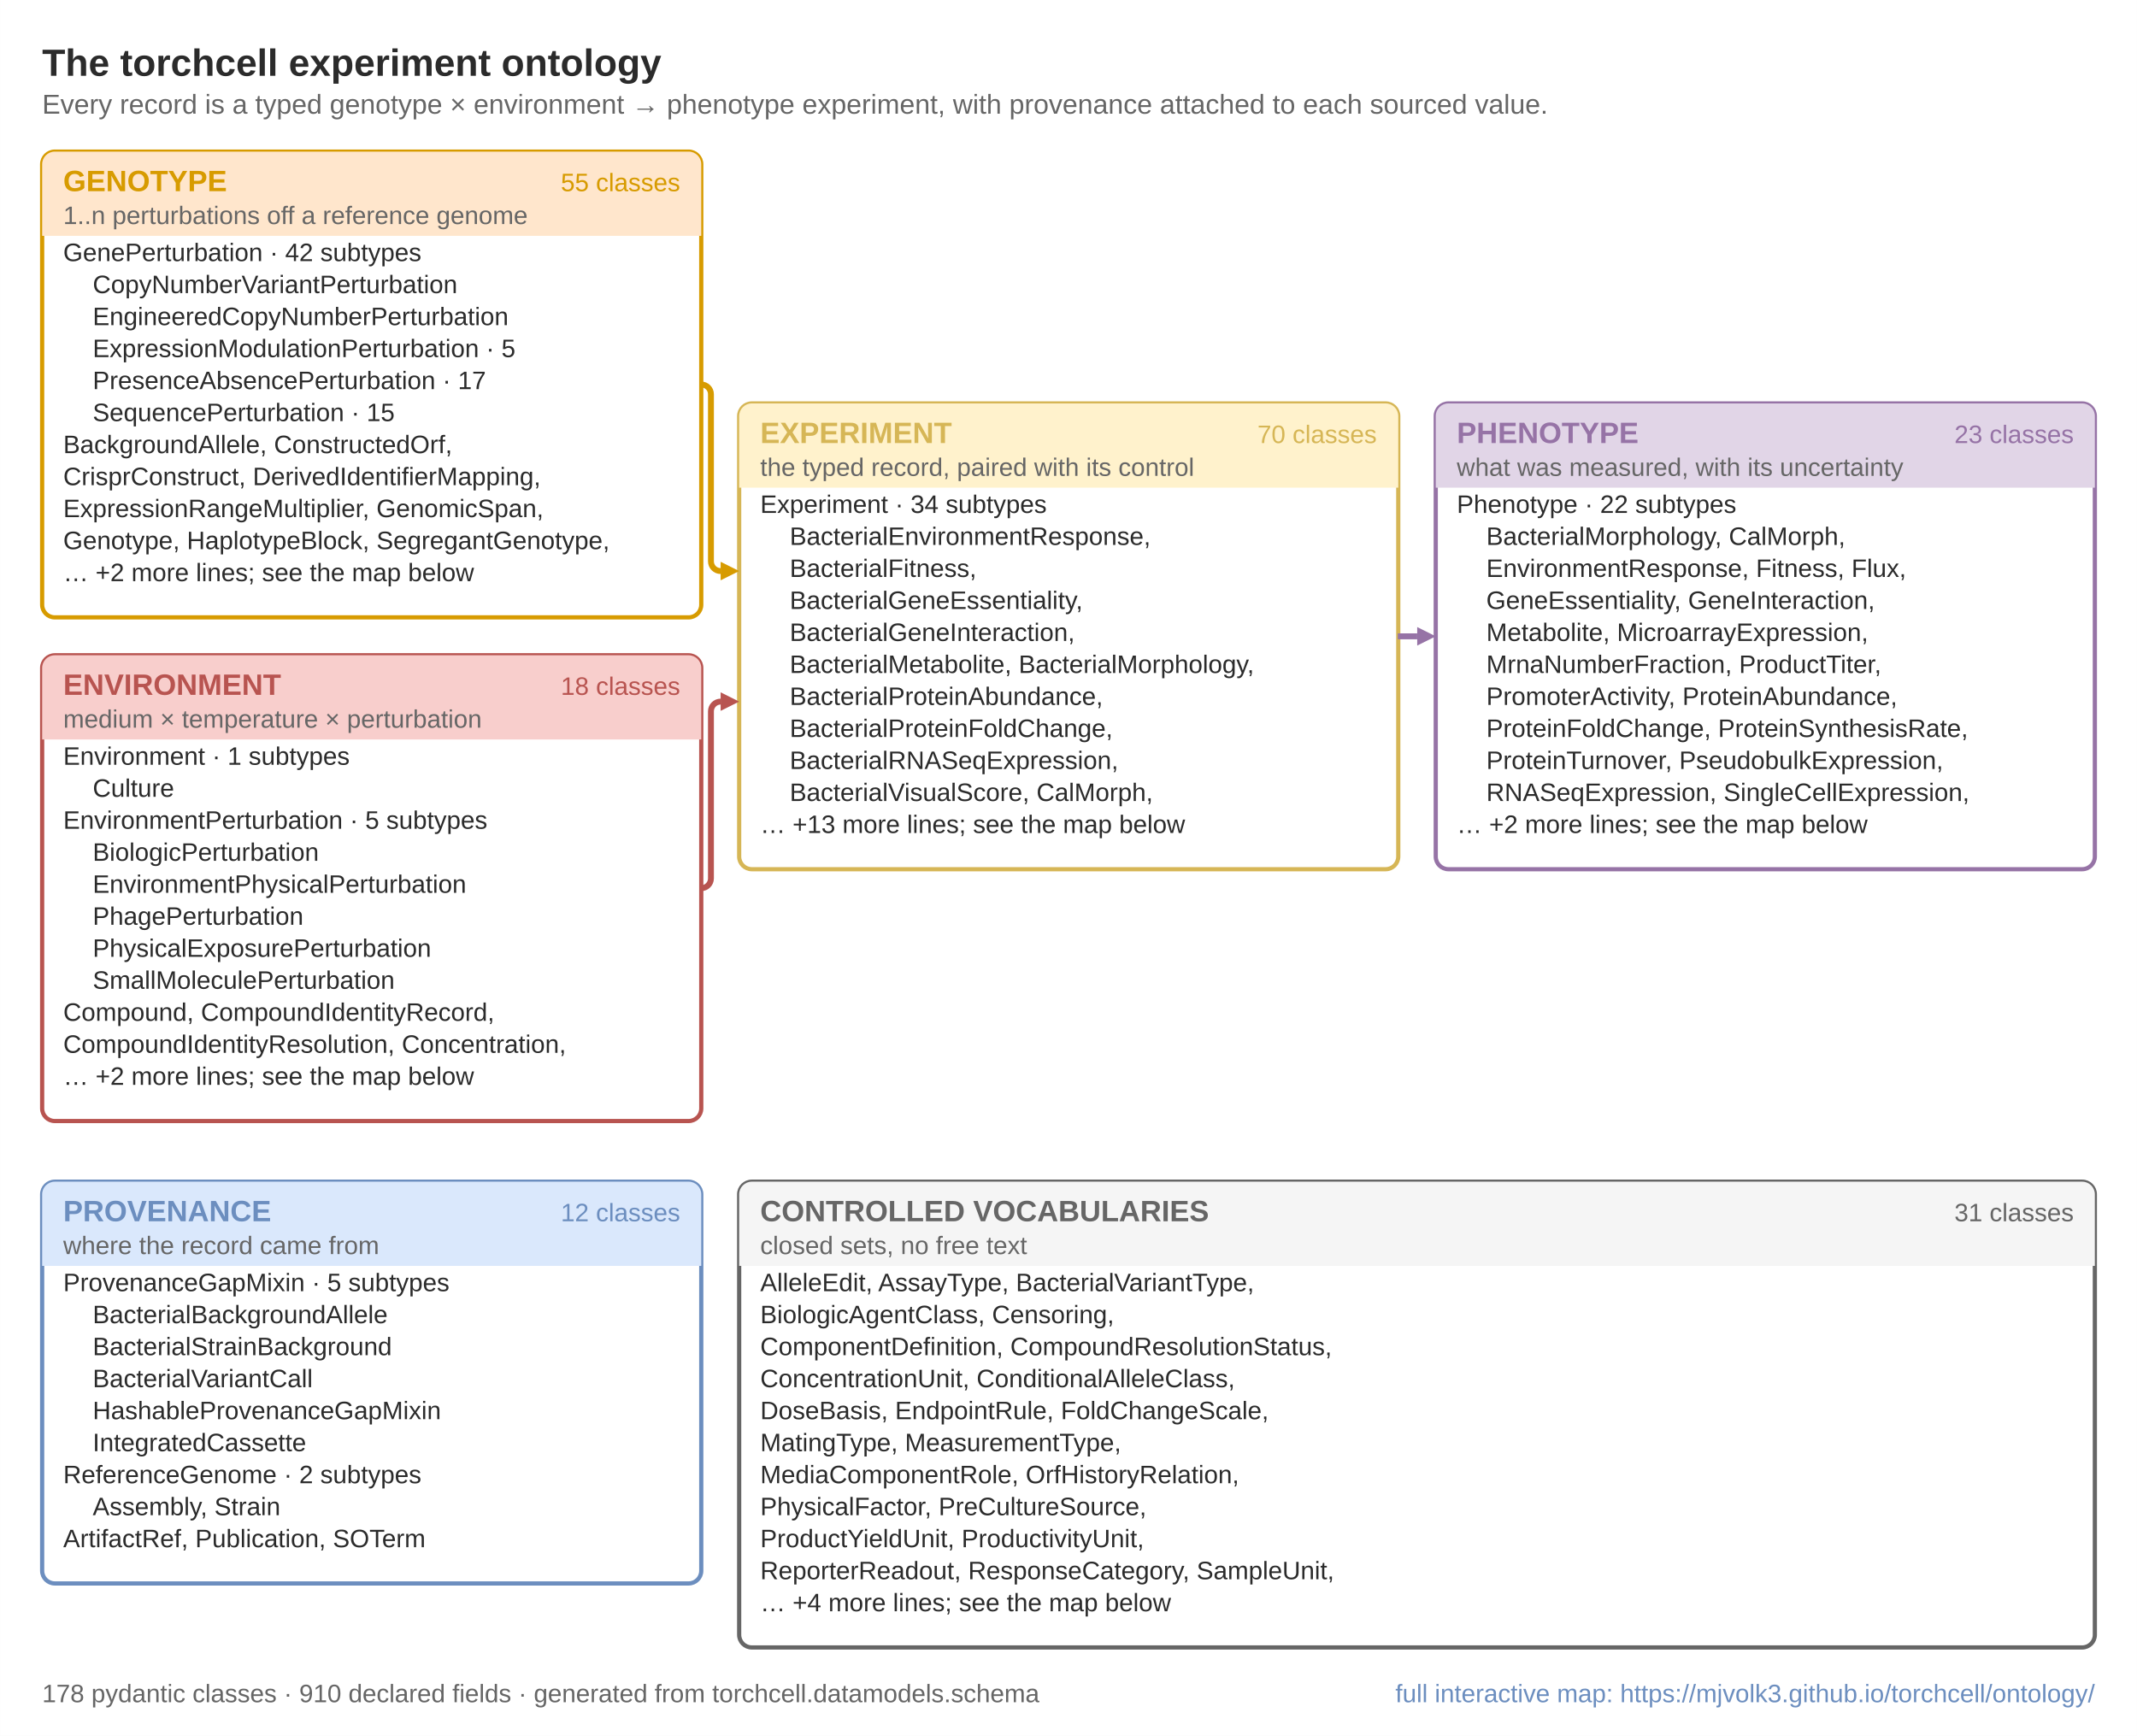
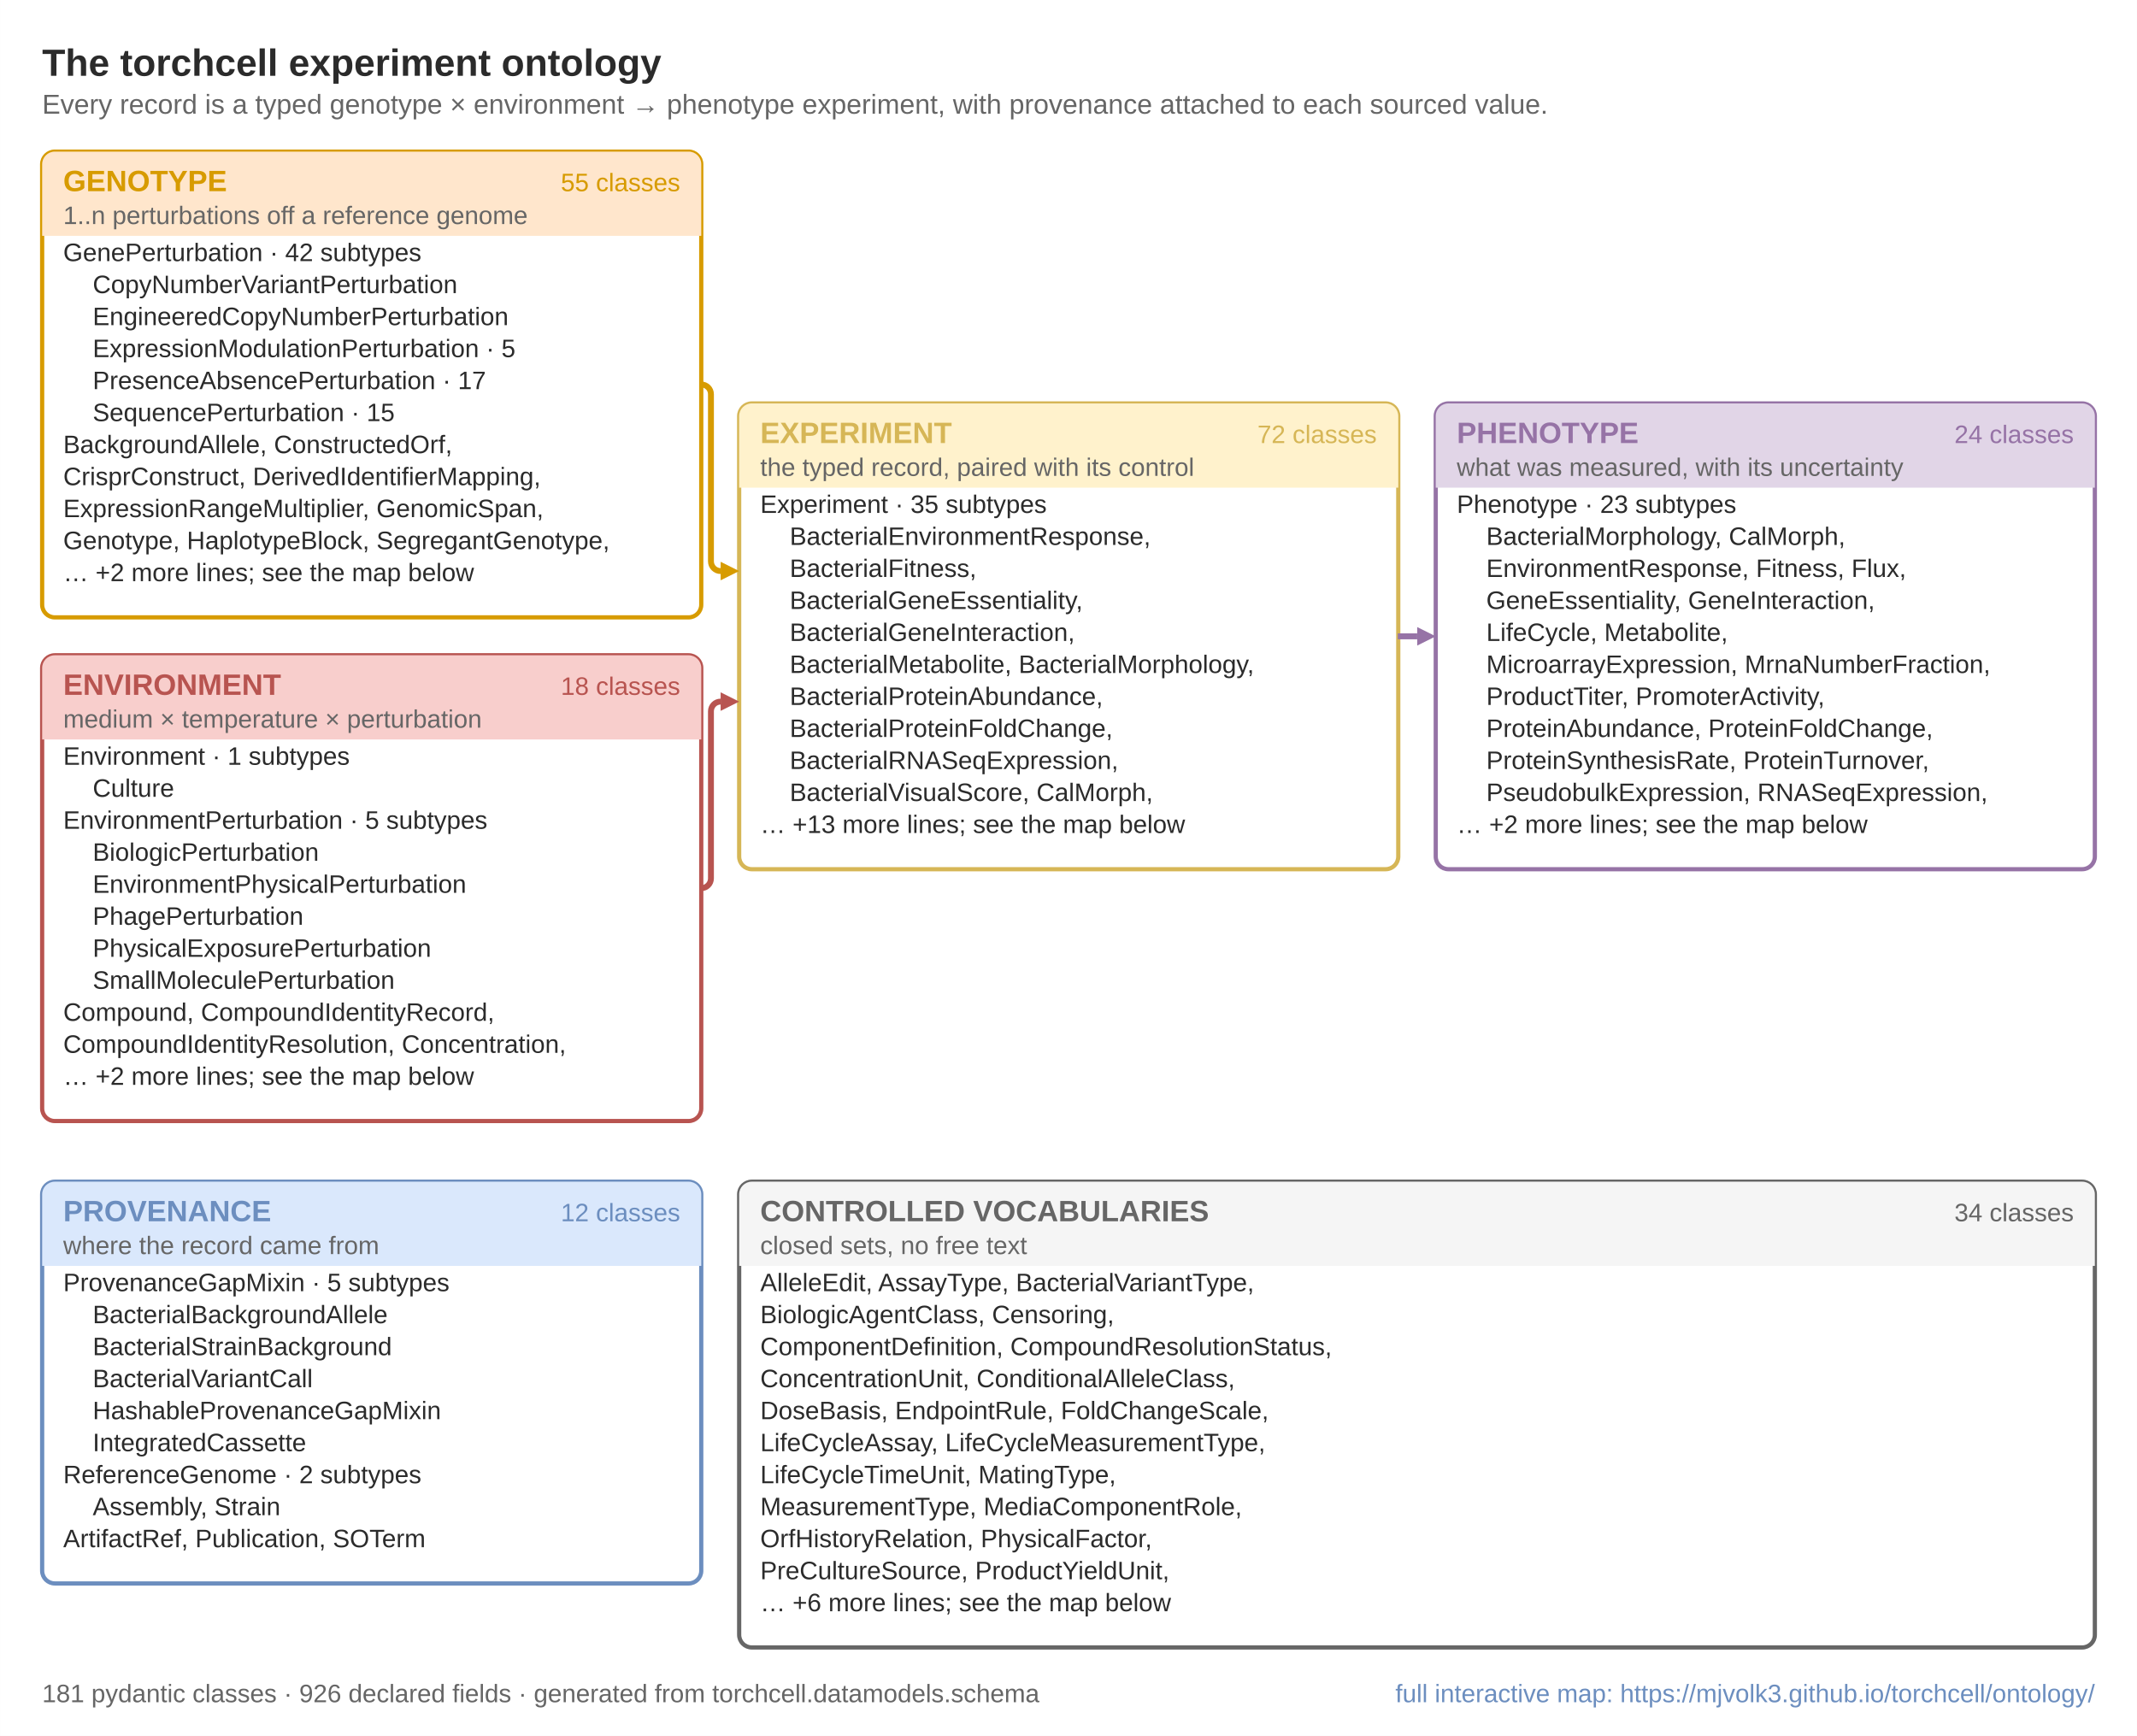
<svg xmlns="http://www.w3.org/2000/svg" width="179.00mm" height="145.41mm" viewBox="0 0 507.4 412.2" font-family="Arial, Helvetica, sans-serif">
  <style>text{font-family:Arial,Helvetica,sans-serif}</style>
  <rect width="100%" height="100%" fill="#FFFFFF" />
  <text x="10.0" y="18.0" font-size="9" font-weight="700" fill="#2B2B2B">The torchcell experiment ontology</text>
  <text x="10.0" y="27.0" font-size="6.5" fill="#666666">Every record is a typed genotype × environment → phenotype experiment, with provenance attached to each sourced value.</text>
  <rect x="10.0" y="36.0" width="156.5" height="110.6" rx="3" fill="#FFFFFF" stroke="#D79B00" stroke-width="1" />
  <path d="M10.0 39.0 a3 3 0 0 1 3 -3 h150.5 a3 3 0 0 1 3 3 v17.0 h-156.5 Z" fill="#FFE6CC" />
  <text x="15.0" y="45.4" font-size="7" font-weight="700" fill="#D79B00">GENOTYPE</text>
  <text x="161.5" y="45.4" font-size="6" text-anchor="end" fill="#D79B00">55 classes</text>
  <text x="15.0" y="53.2" font-size="6" fill="#666666">1..n perturbations off a reference genome</text>
  <text x="15.0" y="62.0" font-size="6" fill="#2B2B2B">GenePerturbation  ·  42 subtypes</text>
  <text x="22.0" y="69.6" font-size="6" fill="#2B2B2B">CopyNumberVariantPerturbation</text>
  <text x="22.0" y="77.2" font-size="6" fill="#2B2B2B">EngineeredCopyNumberPerturbation</text>
  <text x="22.0" y="84.8" font-size="6" fill="#2B2B2B">ExpressionModulationPerturbation  ·  5</text>
  <text x="22.0" y="92.4" font-size="6" fill="#2B2B2B">PresenceAbsencePerturbation  ·  17</text>
  <text x="22.0" y="100.0" font-size="6" fill="#2B2B2B">SequencePerturbation  ·  15</text>
  <text x="15.0" y="107.6" font-size="6" fill="#2B2B2B">BackgroundAllele, ConstructedOrf,</text>
  <text x="15.0" y="115.2" font-size="6" fill="#2B2B2B">CrisprConstruct, DerivedIdentifierMapping,</text>
  <text x="15.0" y="122.8" font-size="6" fill="#2B2B2B">ExpressionRangeMultiplier, GenomicSpan,</text>
  <text x="15.0" y="130.4" font-size="6" fill="#2B2B2B">Genotype, HaplotypeBlock, SegregantGenotype,</text>
  <text x="15.0" y="138.0" font-size="6" fill="#2B2B2B">…  +2 more lines; see the map below</text>
  <rect x="10.0" y="155.6" width="156.5" height="110.6" rx="3" fill="#FFFFFF" stroke="#B85450" stroke-width="1" />
  <path d="M10.0 158.6 a3 3 0 0 1 3 -3 h150.5 a3 3 0 0 1 3 3 v17.0 h-156.5 Z" fill="#F8CECC" />
  <text x="15.0" y="165.0" font-size="7" font-weight="700" fill="#B85450">ENVIRONMENT</text>
  <text x="161.5" y="165.0" font-size="6" text-anchor="end" fill="#B85450">18 classes</text>
  <text x="15.0" y="172.8" font-size="6" fill="#666666">medium × temperature × perturbation</text>
  <text x="15.0" y="181.6" font-size="6" fill="#2B2B2B">Environment  ·  1 subtypes</text>
  <text x="22.0" y="189.2" font-size="6" fill="#2B2B2B">Culture</text>
  <text x="15.0" y="196.8" font-size="6" fill="#2B2B2B">EnvironmentPerturbation  ·  5 subtypes</text>
  <text x="22.0" y="204.4" font-size="6" fill="#2B2B2B">BiologicPerturbation</text>
  <text x="22.0" y="212.0" font-size="6" fill="#2B2B2B">EnvironmentPhysicalPerturbation</text>
  <text x="22.0" y="219.6" font-size="6" fill="#2B2B2B">PhagePerturbation</text>
  <text x="22.0" y="227.2" font-size="6" fill="#2B2B2B">PhysicalExposurePerturbation</text>
  <text x="22.0" y="234.8" font-size="6" fill="#2B2B2B">SmallMoleculePerturbation</text>
  <text x="15.0" y="242.4" font-size="6" fill="#2B2B2B">Compound, CompoundIdentityRecord,</text>
  <text x="15.0" y="250.0" font-size="6" fill="#2B2B2B">CompoundIdentityResolution, Concentration,</text>
  <text x="15.0" y="257.6" font-size="6" fill="#2B2B2B">…  +2 more lines; see the map below</text>
  <rect x="175.5" y="95.8" width="156.5" height="110.6" rx="3" fill="#FFFFFF" stroke="#D6B656" stroke-width="1" />
  <path d="M175.5 98.8 a3 3 0 0 1 3 -3 h150.5 a3 3 0 0 1 3 3 v17.0 h-156.5 Z" fill="#FFF2CC" />
  <text x="180.5" y="105.2" font-size="7" font-weight="700" fill="#D6B656">EXPERIMENT</text>
-   <text x="326.9" y="105.2" font-size="6" text-anchor="end" fill="#D6B656">70 classes</text>
+   <text x="326.9" y="105.2" font-size="6" text-anchor="end" fill="#D6B656">72 classes</text>
  <text x="180.5" y="113.0" font-size="6" fill="#666666">the typed record, paired with its control</text>
-   <text x="180.5" y="121.8" font-size="6" fill="#2B2B2B">Experiment  ·  34 subtypes</text>
+   <text x="180.5" y="121.8" font-size="6" fill="#2B2B2B">Experiment  ·  35 subtypes</text>
  <text x="187.5" y="129.4" font-size="6" fill="#2B2B2B">BacterialEnvironmentResponse,</text>
  <text x="187.5" y="137.0" font-size="6" fill="#2B2B2B">BacterialFitness,</text>
  <text x="187.5" y="144.6" font-size="6" fill="#2B2B2B">BacterialGeneEssentiality,</text>
  <text x="187.5" y="152.2" font-size="6" fill="#2B2B2B">BacterialGeneInteraction,</text>
  <text x="187.5" y="159.8" font-size="6" fill="#2B2B2B">BacterialMetabolite, BacterialMorphology,</text>
  <text x="187.5" y="167.4" font-size="6" fill="#2B2B2B">BacterialProteinAbundance,</text>
  <text x="187.5" y="175.0" font-size="6" fill="#2B2B2B">BacterialProteinFoldChange,</text>
  <text x="187.5" y="182.6" font-size="6" fill="#2B2B2B">BacterialRNASeqExpression,</text>
  <text x="187.5" y="190.2" font-size="6" fill="#2B2B2B">BacterialVisualScore, CalMorph,</text>
  <text x="180.5" y="197.8" font-size="6" fill="#2B2B2B">…  +13 more lines; see the map below</text>
  <rect x="340.9" y="95.8" width="156.5" height="110.6" rx="3" fill="#FFFFFF" stroke="#9673A6" stroke-width="1" />
  <path d="M340.9 98.8 a3 3 0 0 1 3 -3 h150.5 a3 3 0 0 1 3 3 v17.0 h-156.5 Z" fill="#E1D5E7" />
  <text x="345.9" y="105.2" font-size="7" font-weight="700" fill="#9673A6">PHENOTYPE</text>
-   <text x="492.4" y="105.2" font-size="6" text-anchor="end" fill="#9673A6">23 classes</text>
+   <text x="492.4" y="105.2" font-size="6" text-anchor="end" fill="#9673A6">24 classes</text>
  <text x="345.9" y="113.0" font-size="6" fill="#666666">what was measured, with its uncertainty</text>
-   <text x="345.9" y="121.8" font-size="6" fill="#2B2B2B">Phenotype  ·  22 subtypes</text>
+   <text x="345.9" y="121.8" font-size="6" fill="#2B2B2B">Phenotype  ·  23 subtypes</text>
  <text x="352.9" y="129.4" font-size="6" fill="#2B2B2B">BacterialMorphology, CalMorph,</text>
  <text x="352.9" y="137.0" font-size="6" fill="#2B2B2B">EnvironmentResponse, Fitness, Flux,</text>
  <text x="352.9" y="144.6" font-size="6" fill="#2B2B2B">GeneEssentiality, GeneInteraction,</text>
-   <text x="352.9" y="152.2" font-size="6" fill="#2B2B2B">Metabolite, MicroarrayExpression,</text>
-   <text x="352.9" y="159.8" font-size="6" fill="#2B2B2B">MrnaNumberFraction, ProductTiter,</text>
-   <text x="352.9" y="167.4" font-size="6" fill="#2B2B2B">PromoterActivity, ProteinAbundance,</text>
-   <text x="352.9" y="175.0" font-size="6" fill="#2B2B2B">ProteinFoldChange, ProteinSynthesisRate,</text>
-   <text x="352.9" y="182.6" font-size="6" fill="#2B2B2B">ProteinTurnover, PseudobulkExpression,</text>
-   <text x="352.9" y="190.2" font-size="6" fill="#2B2B2B">RNASeqExpression, SingleCellExpression,</text>
+   <text x="352.9" y="152.2" font-size="6" fill="#2B2B2B">LifeCycle, Metabolite,</text>
+   <text x="352.9" y="159.8" font-size="6" fill="#2B2B2B">MicroarrayExpression, MrnaNumberFraction,</text>
+   <text x="352.9" y="167.4" font-size="6" fill="#2B2B2B">ProductTiter, PromoterActivity,</text>
+   <text x="352.9" y="175.0" font-size="6" fill="#2B2B2B">ProteinAbundance, ProteinFoldChange,</text>
+   <text x="352.9" y="182.6" font-size="6" fill="#2B2B2B">ProteinSynthesisRate, ProteinTurnover,</text>
+   <text x="352.9" y="190.2" font-size="6" fill="#2B2B2B">PseudobulkExpression, RNASeqExpression,</text>
  <text x="345.9" y="197.8" font-size="6" fill="#2B2B2B">…  +2 more lines; see the map below</text>
  <rect x="10.0" y="280.6" width="156.5" height="95.4" rx="3" fill="#FFFFFF" stroke="#6C8EBF" stroke-width="1" />
  <path d="M10.0 283.6 a3 3 0 0 1 3 -3 h150.5 a3 3 0 0 1 3 3 v17.0 h-156.5 Z" fill="#DAE8FC" />
  <text x="15.0" y="290.0" font-size="7" font-weight="700" fill="#6C8EBF">PROVENANCE</text>
  <text x="161.5" y="290.0" font-size="6" text-anchor="end" fill="#6C8EBF">12 classes</text>
  <text x="15.0" y="297.8" font-size="6" fill="#666666">where the record came from</text>
  <text x="15.0" y="306.6" font-size="6" fill="#2B2B2B">ProvenanceGapMixin  ·  5 subtypes</text>
  <text x="22.0" y="314.2" font-size="6" fill="#2B2B2B">BacterialBackgroundAllele</text>
  <text x="22.0" y="321.8" font-size="6" fill="#2B2B2B">BacterialStrainBackground</text>
  <text x="22.0" y="329.4" font-size="6" fill="#2B2B2B">BacterialVariantCall</text>
  <text x="22.0" y="337.0" font-size="6" fill="#2B2B2B">HashableProvenanceGapMixin</text>
  <text x="22.0" y="344.6" font-size="6" fill="#2B2B2B">IntegratedCassette</text>
  <text x="15.0" y="352.2" font-size="6" fill="#2B2B2B">ReferenceGenome  ·  2 subtypes</text>
  <text x="22.0" y="359.8" font-size="6" fill="#2B2B2B">Assembly, Strain</text>
  <text x="15.0" y="367.4" font-size="6" fill="#2B2B2B">ArtifactRef, Publication, SOTerm</text>
  <rect x="175.5" y="280.6" width="321.9" height="110.6" rx="3" fill="#FFFFFF" stroke="#666666" stroke-width="1" />
  <path d="M175.5 283.6 a3 3 0 0 1 3 -3 h315.9 a3 3 0 0 1 3 3 v17.0 h-321.9 Z" fill="#F5F5F5" />
  <text x="180.5" y="290.0" font-size="7" font-weight="700" fill="#666666">CONTROLLED VOCABULARIES</text>
-   <text x="492.4" y="290.0" font-size="6" text-anchor="end" fill="#666666">31 classes</text>
+   <text x="492.4" y="290.0" font-size="6" text-anchor="end" fill="#666666">34 classes</text>
  <text x="180.5" y="297.8" font-size="6" fill="#666666">closed sets, no free text</text>
  <text x="180.5" y="306.6" font-size="6" fill="#2B2B2B">AlleleEdit, AssayType, BacterialVariantType,</text>
  <text x="180.5" y="314.2" font-size="6" fill="#2B2B2B">BiologicAgentClass, Censoring,</text>
  <text x="180.5" y="321.8" font-size="6" fill="#2B2B2B">ComponentDefinition, CompoundResolutionStatus,</text>
  <text x="180.5" y="329.4" font-size="6" fill="#2B2B2B">ConcentrationUnit, ConditionalAlleleClass,</text>
  <text x="180.5" y="337.0" font-size="6" fill="#2B2B2B">DoseBasis, EndpointRule, FoldChangeScale,</text>
-   <text x="180.5" y="344.6" font-size="6" fill="#2B2B2B">MatingType, MeasurementType,</text>
-   <text x="180.5" y="352.2" font-size="6" fill="#2B2B2B">MediaComponentRole, OrfHistoryRelation,</text>
-   <text x="180.5" y="359.8" font-size="6" fill="#2B2B2B">PhysicalFactor, PreCultureSource,</text>
-   <text x="180.5" y="367.4" font-size="6" fill="#2B2B2B">ProductYieldUnit, ProductivityUnit,</text>
-   <text x="180.5" y="375.0" font-size="6" fill="#2B2B2B">ReporterReadout, ResponseCategory, SampleUnit,</text>
-   <text x="180.5" y="382.6" font-size="6" fill="#2B2B2B">…  +4 more lines; see the map below</text>
+   <text x="180.5" y="344.6" font-size="6" fill="#2B2B2B">LifeCycleAssay, LifeCycleMeasurementType,</text>
+   <text x="180.5" y="352.2" font-size="6" fill="#2B2B2B">LifeCycleTimeUnit, MatingType,</text>
+   <text x="180.5" y="359.8" font-size="6" fill="#2B2B2B">MeasurementType, MediaComponentRole,</text>
+   <text x="180.5" y="367.4" font-size="6" fill="#2B2B2B">OrfHistoryRelation, PhysicalFactor,</text>
+   <text x="180.5" y="375.0" font-size="6" fill="#2B2B2B">PreCultureSource, ProductYieldUnit,</text>
+   <text x="180.5" y="382.6" font-size="6" fill="#2B2B2B">…  +6 more lines; see the map below</text>
  <path d="M166.5 91.3 H166.5 A2.3 2.3 0 0 1 168.8 93.6 V133.3 A2.3 2.3 0 0 0 171.1 135.6 H171.1" fill="none" stroke="#D79B00" stroke-width="1.4" stroke-linecap="butt" stroke-linejoin="round" />
  <path d="M175.5 135.6 l-4.4 -2.2 v4.4 Z" fill="#D79B00" />
  <path d="M166.5 210.9 H166.5 A2.3 2.3 0 0 0 168.8 208.6 V168.9 A2.3 2.3 0 0 1 171.1 166.6 H171.1" fill="none" stroke="#B85450" stroke-width="1.4" stroke-linecap="butt" stroke-linejoin="round" />
  <path d="M175.5 166.6 l-4.4 -2.2 v4.4 Z" fill="#B85450" />
  <path d="M331.9 151.1 H336.5" fill="none" stroke="#9673A6" stroke-width="1.4" stroke-linecap="butt" stroke-linejoin="round" />
  <path d="M340.9 151.1 l-4.4 -2.2 v4.4 Z" fill="#9673A6" />
-   <text x="10.0" y="404.2" font-size="6" fill="#666666">178 pydantic classes · 910 declared fields · generated from torchcell.datamodels.schema</text>
+   <text x="10.0" y="404.2" font-size="6" fill="#666666">181 pydantic classes · 926 declared fields · generated from torchcell.datamodels.schema</text>
  <text x="497.4" y="404.2" font-size="6" text-anchor="end" fill="#6C8EBF">full interactive map: https://mjvolk3.github.io/torchcell/ontology/</text>
</svg>
